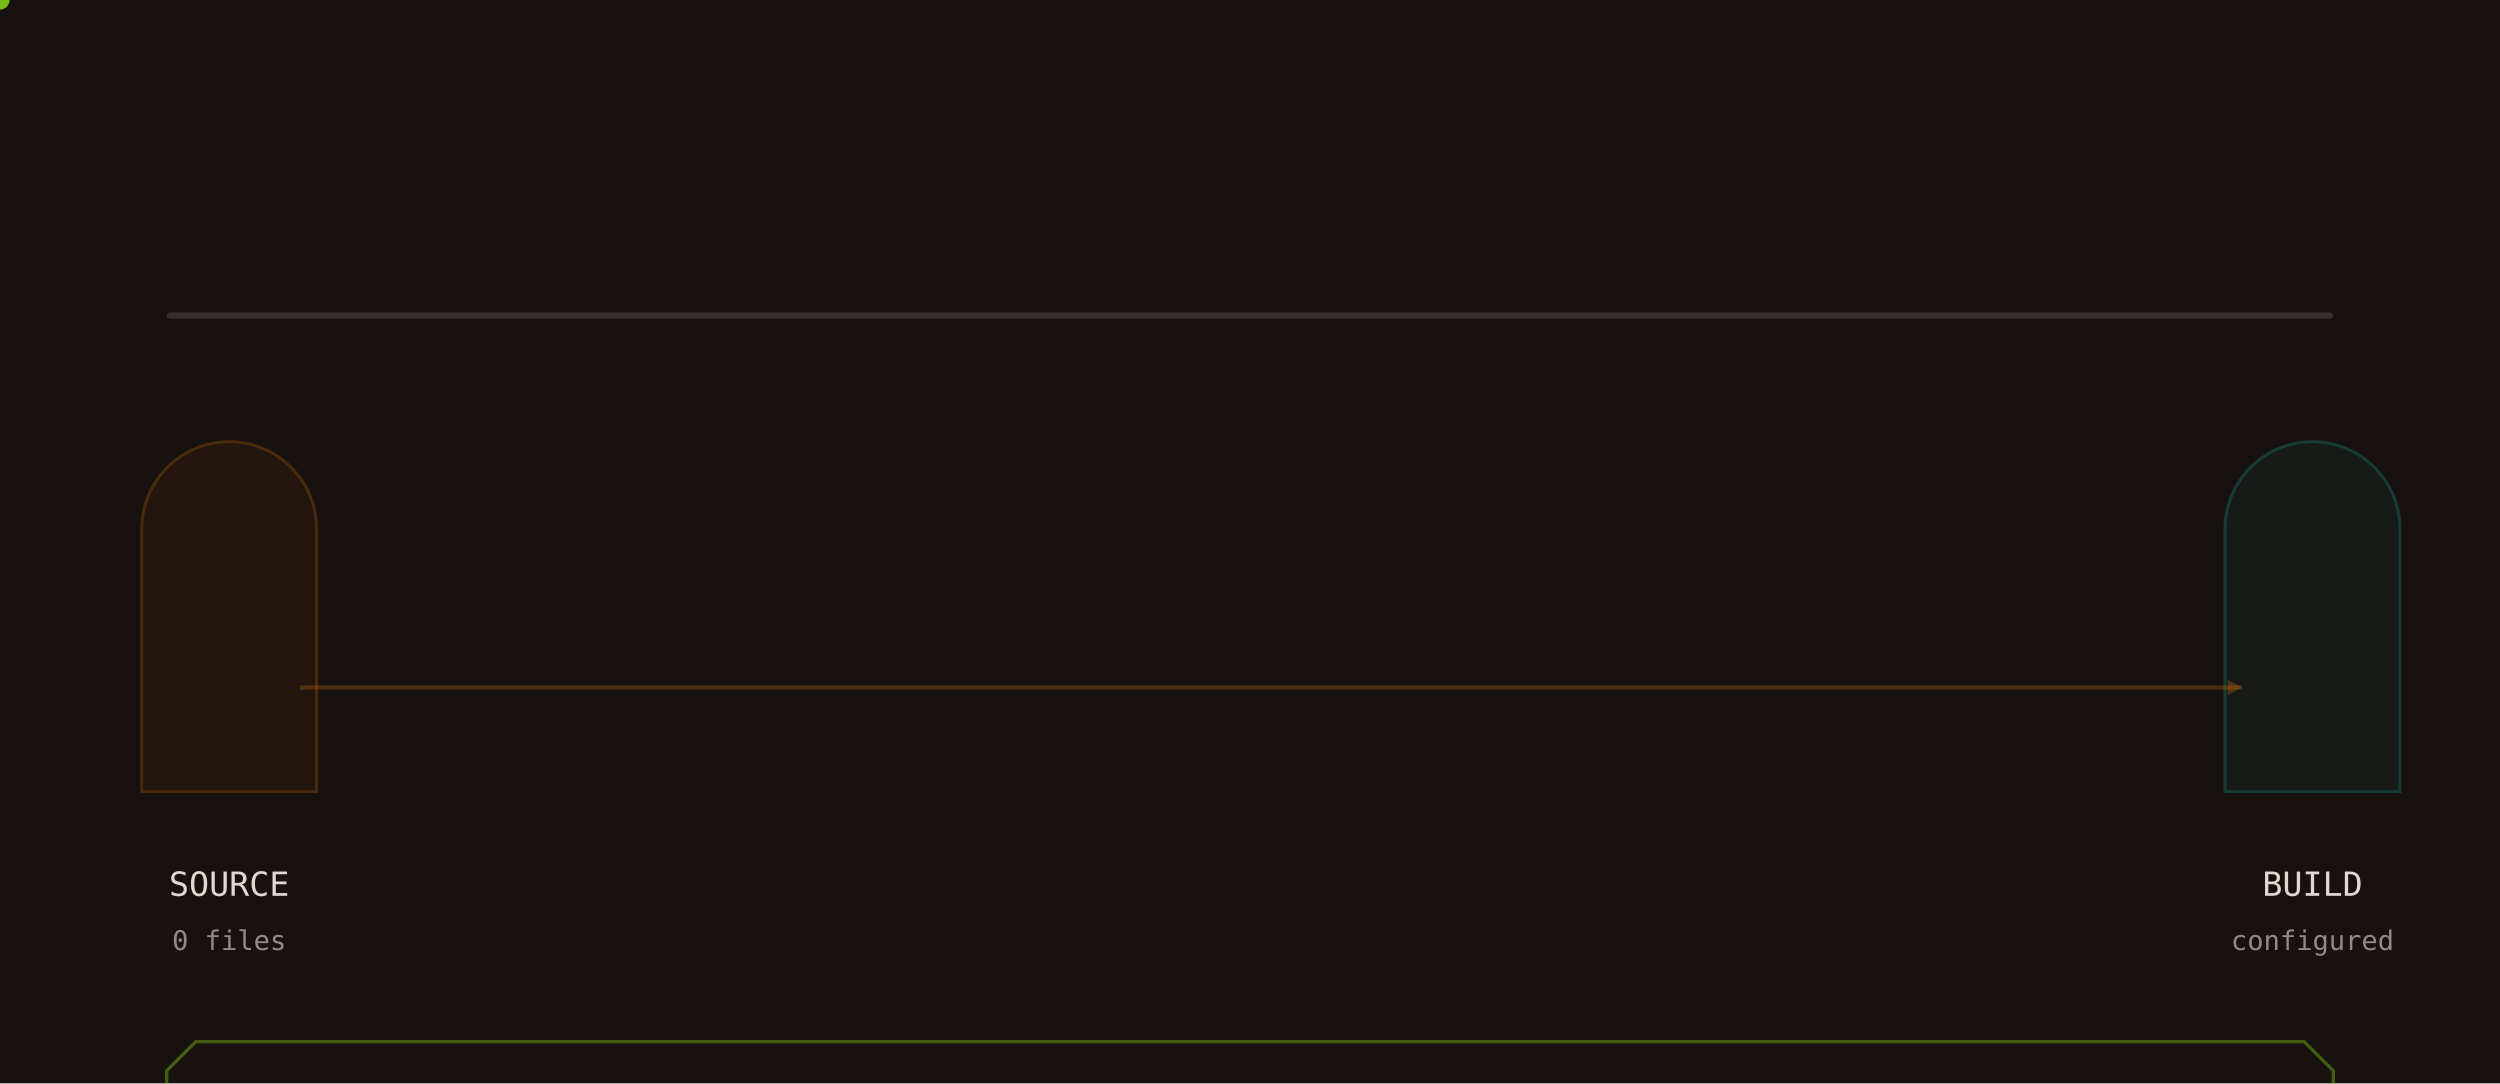
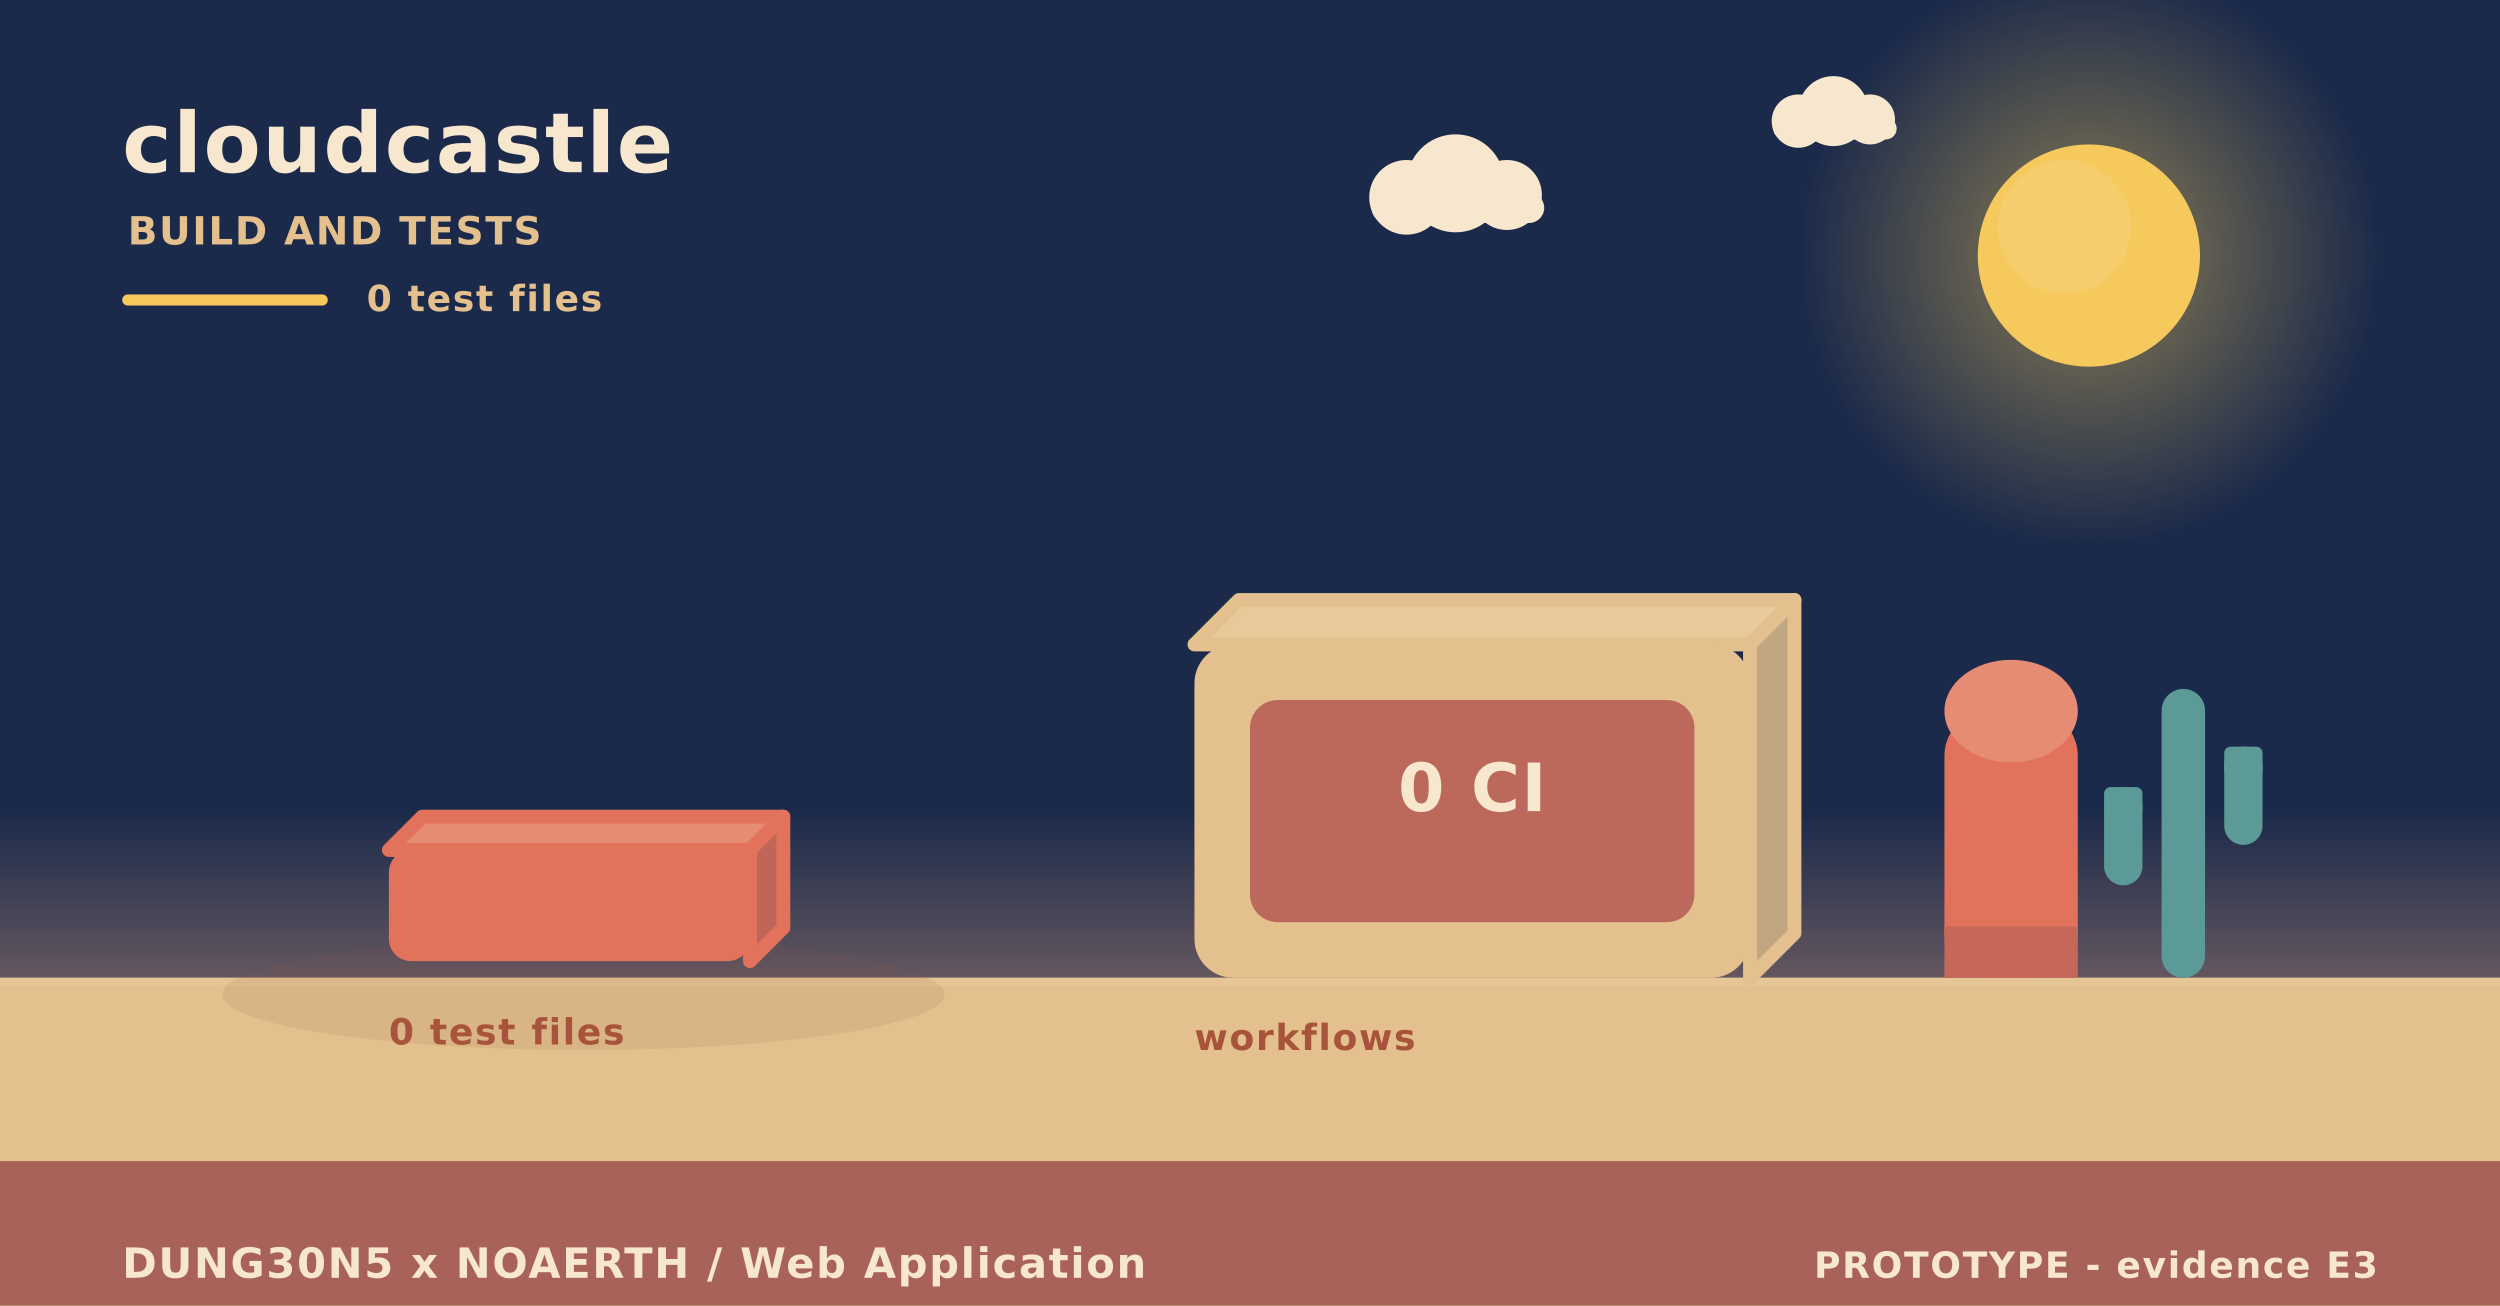
- <svg xmlns="http://www.w3.org/2000/svg" viewBox="0 0 1200 520" width="1200" height="520" role="img" aria-label="cloudcastle build evidence">
-   <rect width="1200" height="520" fill="#17110f" />
-   <defs>
-     <linearGradient id="gb" x1="0" y1="0" x2="1" y2="1">
-       <stop offset="0%" stop-color="#d97706" />
-       <stop offset="100%" stop-color="#14b8a6" />
-     </linearGradient>
-   </defs>
-   <rect x="80.00" y="150.00" width="1040.00" height="3.00" rx="2.00" fill="rgba(246,239,233,0.140)" opacity="1.00" />
-   <path d="M68.00,380.00 L68.00,254.00 A42.00,42.00 0 0 1 152.00,254.00 L152.00,380.00 Z" fill="rgba(217,119,6,0.100)" opacity="0.55" stroke="rgba(217,119,6,0.450)" stroke-width="1.4" />
-   <polygon points="-192.26,189.00 -136.83,221.00 -136.83,157.00 -192.26,125.00" fill="#4d760d" opacity="0.95" />
-   <polygon points="-247.68,221.00 -192.26,253.00 -192.26,189.00 -247.68,157.00" fill="#109081" opacity="0.95" />
-   <polygon points="-192.26,125.00 -136.83,157.00 -192.26,189.00 -247.68,157.00" fill="#d97706" opacity="0.95" />
-   <text x="110" y="430" font-family="ui-monospace,Menlo,monospace" font-size="16" fill="rgba(246,239,233,0.900)" text-anchor="middle">SOURCE</text>
-   <text x="110" y="456" font-family="ui-monospace,Menlo,monospace" font-size="13" fill="rgba(246,239,233,0.550)" text-anchor="middle">0 files</text>
-   <path d="M1068.00,380.00 L1068.00,254.00 A42.00,42.00 0 0 1 1152.00,254.00 L1152.00,380.00 Z" fill="rgba(20,184,166,0.100)" opacity="0.55" stroke="rgba(20,184,166,0.450)" stroke-width="1.4" />
-   <polygon points="673.77,689.00 729.19,721.00 729.19,657.00 673.77,625.00" fill="#4d760d" opacity="0.95" />
-   <polygon points="618.34,721.00 673.77,753.00 673.77,689.00 618.34,657.00" fill="#109081" opacity="0.95" />
-   <polygon points="673.77,625.00 729.19,657.00 673.77,689.00 618.34,657.00" fill="#14b8a6" opacity="0.95" />
-   <text x="1110" y="430" font-family="ui-monospace,Menlo,monospace" font-size="16" fill="rgba(246,239,233,0.900)" text-anchor="middle">BUILD</text>
-   <text x="1110" y="456" font-family="ui-monospace,Menlo,monospace" font-size="13" fill="rgba(246,239,233,0.550)" text-anchor="middle">configured</text>
-   <line x1="144.00" y1="330.00" x2="1076.00" y2="330.00" stroke="rgba(217,119,6,0.500)" stroke-width="2.00" opacity="0.55" />
-   <polygon points="1076.00,330.00 1069.20,326.20 1069.20,333.80" fill="rgba(217,119,6,0.500)" opacity="0.55" />
-   <g opacity="0.9">
-     <circle cx="0.00" cy="0.00" r="4.60" fill="#84cc16" opacity="1.00" />
-     <animateTransform attributeName="transform" type="translate" values="144.00,330.00 1076.00,330.00" dur="5.567s" begin="0.0s" repeatCount="indefinite" />
-     <animateTransform attributeName="transform" type="translate" values="1076.00,330.00 144.00,330.00" dur="5.567s" begin="2.783s" repeatCount="indefinite" />
+ <svg xmlns="http://www.w3.org/2000/svg" width="900" height="470" viewBox="0 0 900 470" role="img" aria-label="cloudcastle - how it is verified">
+   <linearGradient id="skyb" x1="0" y1="0" x2="0" y2="1">
+     <stop offset="0" stop-color="#1b2a4a" />
+     <stop offset="0.62" stop-color="#1b2a4a" />
+     <stop offset="1" stop-color="#f3ad8a" />
+   </linearGradient>
+   <rect width="900" height="470" fill="url(#skyb)" />
+   <radialGradient id="sunb">
+     <stop offset="0.35" stop-color="#f5c95c" stop-opacity="0.34" />
+     <stop offset="1" stop-color="#f5c95c" stop-opacity="0" />
+   </radialGradient>
+   <circle cx="752" cy="92" r="104" fill="url(#sunb)" />
+   <circle cx="752" cy="92" r="40" fill="#f5c95c" />
+   <circle cx="743.2" cy="81.6" r="24" fill="#f5d27e" opacity="0.5" />
+   <g>
+     <circle cx="524" cy="66" r="17.64" fill="#f6e7ce" />
+     <circle cx="506.36" cy="71.04" r="13.44" fill="#f6e7ce" />
+     <circle cx="542.48" cy="70.2" r="12.6" fill="#f6e7ce" />
+     <rect x="493.76" y="69.36" width="62.16" height="10.92" rx="5.46" fill="#f6e7ce" />
+     <animateTransform attributeName="transform" type="translate" values="0 0;24 0;0 0" dur="36s" begin="0s" repeatCount="indefinite" />
  </g>
-   <path d="M94.00,500.00 H1106.00 L1120.00,514.00 V546.00 L1106.00,560.00 H94.00 L80.00,546.00 V514.00 Z" fill="none" stroke="rgba(132,204,22,0.500)" stroke-width="1.60" opacity="0.80" />
-   <text x="600" y="536" font-family="ui-monospace,Menlo,monospace" font-size="16" fill="rgba(132,204,22,0.950)" text-anchor="middle">no test suite present in this repository — shown as measured, not implied</text>
+   <g>
+     <circle cx="660" cy="40" r="12.6" fill="#f6e7ce" />
+     <circle cx="647.4" cy="43.6" r="9.6" fill="#f6e7ce" />
+     <circle cx="673.2" cy="43" r="9" fill="#f6e7ce" />
+     <rect x="638.4" y="42.4" width="44.4" height="7.8" rx="3.9" fill="#f6e7ce" />
+     <animateTransform attributeName="transform" type="translate" values="0 0;-18 0;0 0" dur="46s" begin="3s" repeatCount="indefinite" />
+   </g>
+   <rect x="0" y="352" width="900" height="118" fill="#e3c08d" />
+   <rect x="0" y="352" width="900" height="3" fill="#e6c596" />
+   <text x="44" y="62" font-family="Verdana,DejaVu Sans,sans-serif" font-size="30" font-weight="700" letter-spacing="0.6" fill="#f6e7ce" text-anchor="start">cloudcastle</text>
+   <text x="46" y="88" font-family="Verdana,DejaVu Sans,sans-serif" font-size="14" font-weight="700" letter-spacing="0.6" fill="#e3c08d" text-anchor="start">BUILD AND TESTS</text>
+   <rect x="44" y="106" width="74" height="4" rx="2" fill="#f5c95c" />
+   <text x="132" y="112" font-family="Verdana,DejaVu Sans,sans-serif" font-size="13" font-weight="700" letter-spacing="0.6" fill="#e3c08d" text-anchor="start">0 test files</text>
+   <ellipse cx="210" cy="358" rx="130" ry="20" fill="rgba(138,90,68,0.11)" />
+   <g>
+     <path d="M140,306 L270,306 L282,294 L152,294 Z" fill="#e68c74" stroke="#e2725b" stroke-width="5" stroke-linejoin="round" />
+     <path d="M270,306 L282,294 L282,334 L270,346 Z" fill="#c06658" stroke="#e2725b" stroke-width="5" stroke-linejoin="round" />
+     <rect x="140" y="306" width="130" height="40" rx="8" fill="#e2725b" />
+     <animateTransform attributeName="transform" type="translate" values="0 10;0 0" dur="0.8s" begin="0.5s" fill="freeze" />
+   </g>
+   <text x="140" y="376" font-family="Verdana,DejaVu Sans,sans-serif" font-size="13" font-weight="700" letter-spacing="0.6" fill="#a8543c" text-anchor="start">0 test files</text>
+   <path d="M430,232 L630,232 L646,216 L446,216 Z" fill="#e7c99b" stroke="#e3c08d" stroke-width="5" stroke-linejoin="round" />
+   <path d="M630,232 L646,216 L646,336 L630,352 Z" fill="#c1a682" stroke="#e3c08d" stroke-width="5" stroke-linejoin="round" />
+   <rect x="430" y="232" width="200" height="120" rx="14" fill="#e3c08d" />
+   <rect x="450" y="252" width="160" height="80" rx="10" fill="#ba6458" opacity="0.94" />
+   <text x="530" y="292" font-family="Verdana,DejaVu Sans,sans-serif" font-size="24" font-weight="700" letter-spacing="0.6" fill="#f6e7ce" text-anchor="middle">0 CI</text>
+   <text x="430" y="378" font-family="Verdana,DejaVu Sans,sans-serif" font-size="13" font-weight="700" letter-spacing="0.6" fill="#a8543c" text-anchor="start">workflows</text>
+   <rect x="700" y="256" width="48" height="96" rx="16" fill="#e2725b" />
+   <ellipse cx="724" cy="256" rx="24" ry="18.46" fill="#e68c74" />
+   <rect x="700" y="333.54" width="48" height="18.46" fill="#c66859" />
+   <rect x="778.18" y="248" width="15.64" height="104" rx="7.82" fill="#5b9a97" />
+   <rect x="757.48" y="283.36" width="13.8" height="35.36" rx="6.9" fill="#5b9a97" />
+   <rect x="757.48" y="283.36" width="13.8" height="10.4" rx="2.3" fill="#5b9a97" />
+   <rect x="800.72" y="268.8" width="13.8" height="35.36" rx="6.9" fill="#5b9a97" />
+   <rect x="800.72" y="268.8" width="13.8" height="10.4" rx="2.3" fill="#5b9a97" />
+   <rect x="0" y="418" width="900" height="52" rx="0" fill="#a65c56" opacity="0.94" />
+   <text x="44" y="460" font-family="Verdana,DejaVu Sans,sans-serif" font-size="15" font-weight="700" letter-spacing="0.6" fill="#f6e7ce" text-anchor="start">DUNG30N5 x NOAERTH  /  Web Application</text>
+   <text x="856" y="460" font-family="Verdana,DejaVu Sans,sans-serif" font-size="13" font-weight="700" letter-spacing="0.6" fill="#f6e7ce" text-anchor="end">PROTOTYPE  -  evidence E3</text>
</svg>
